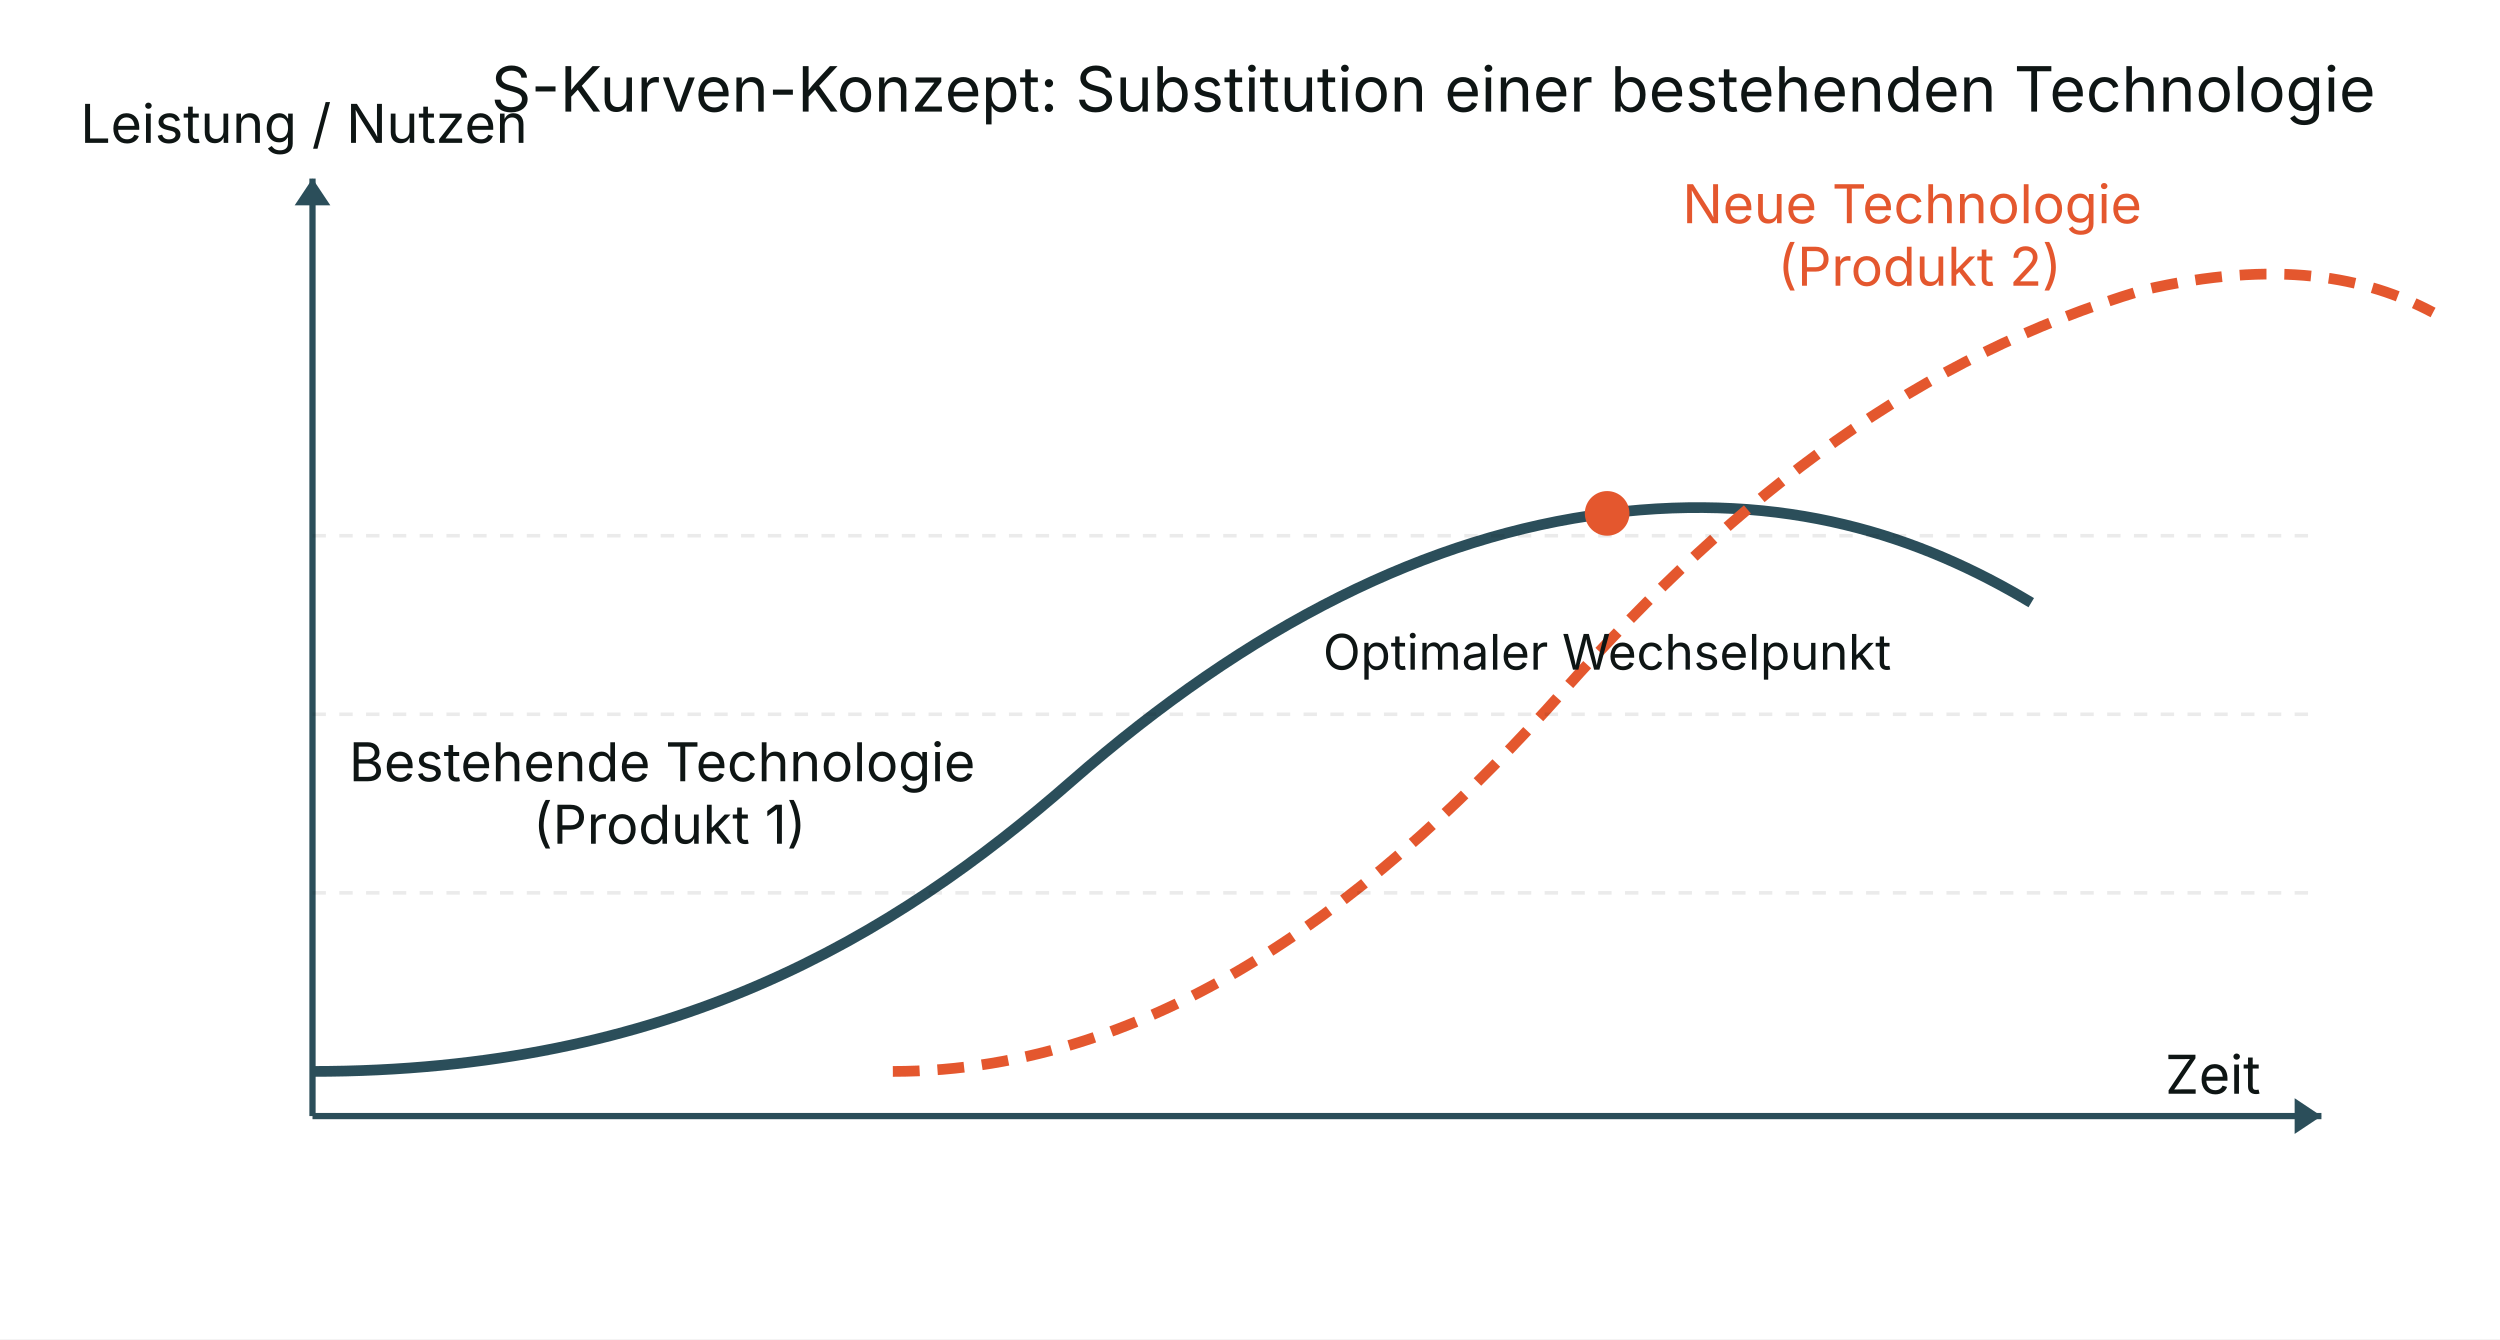
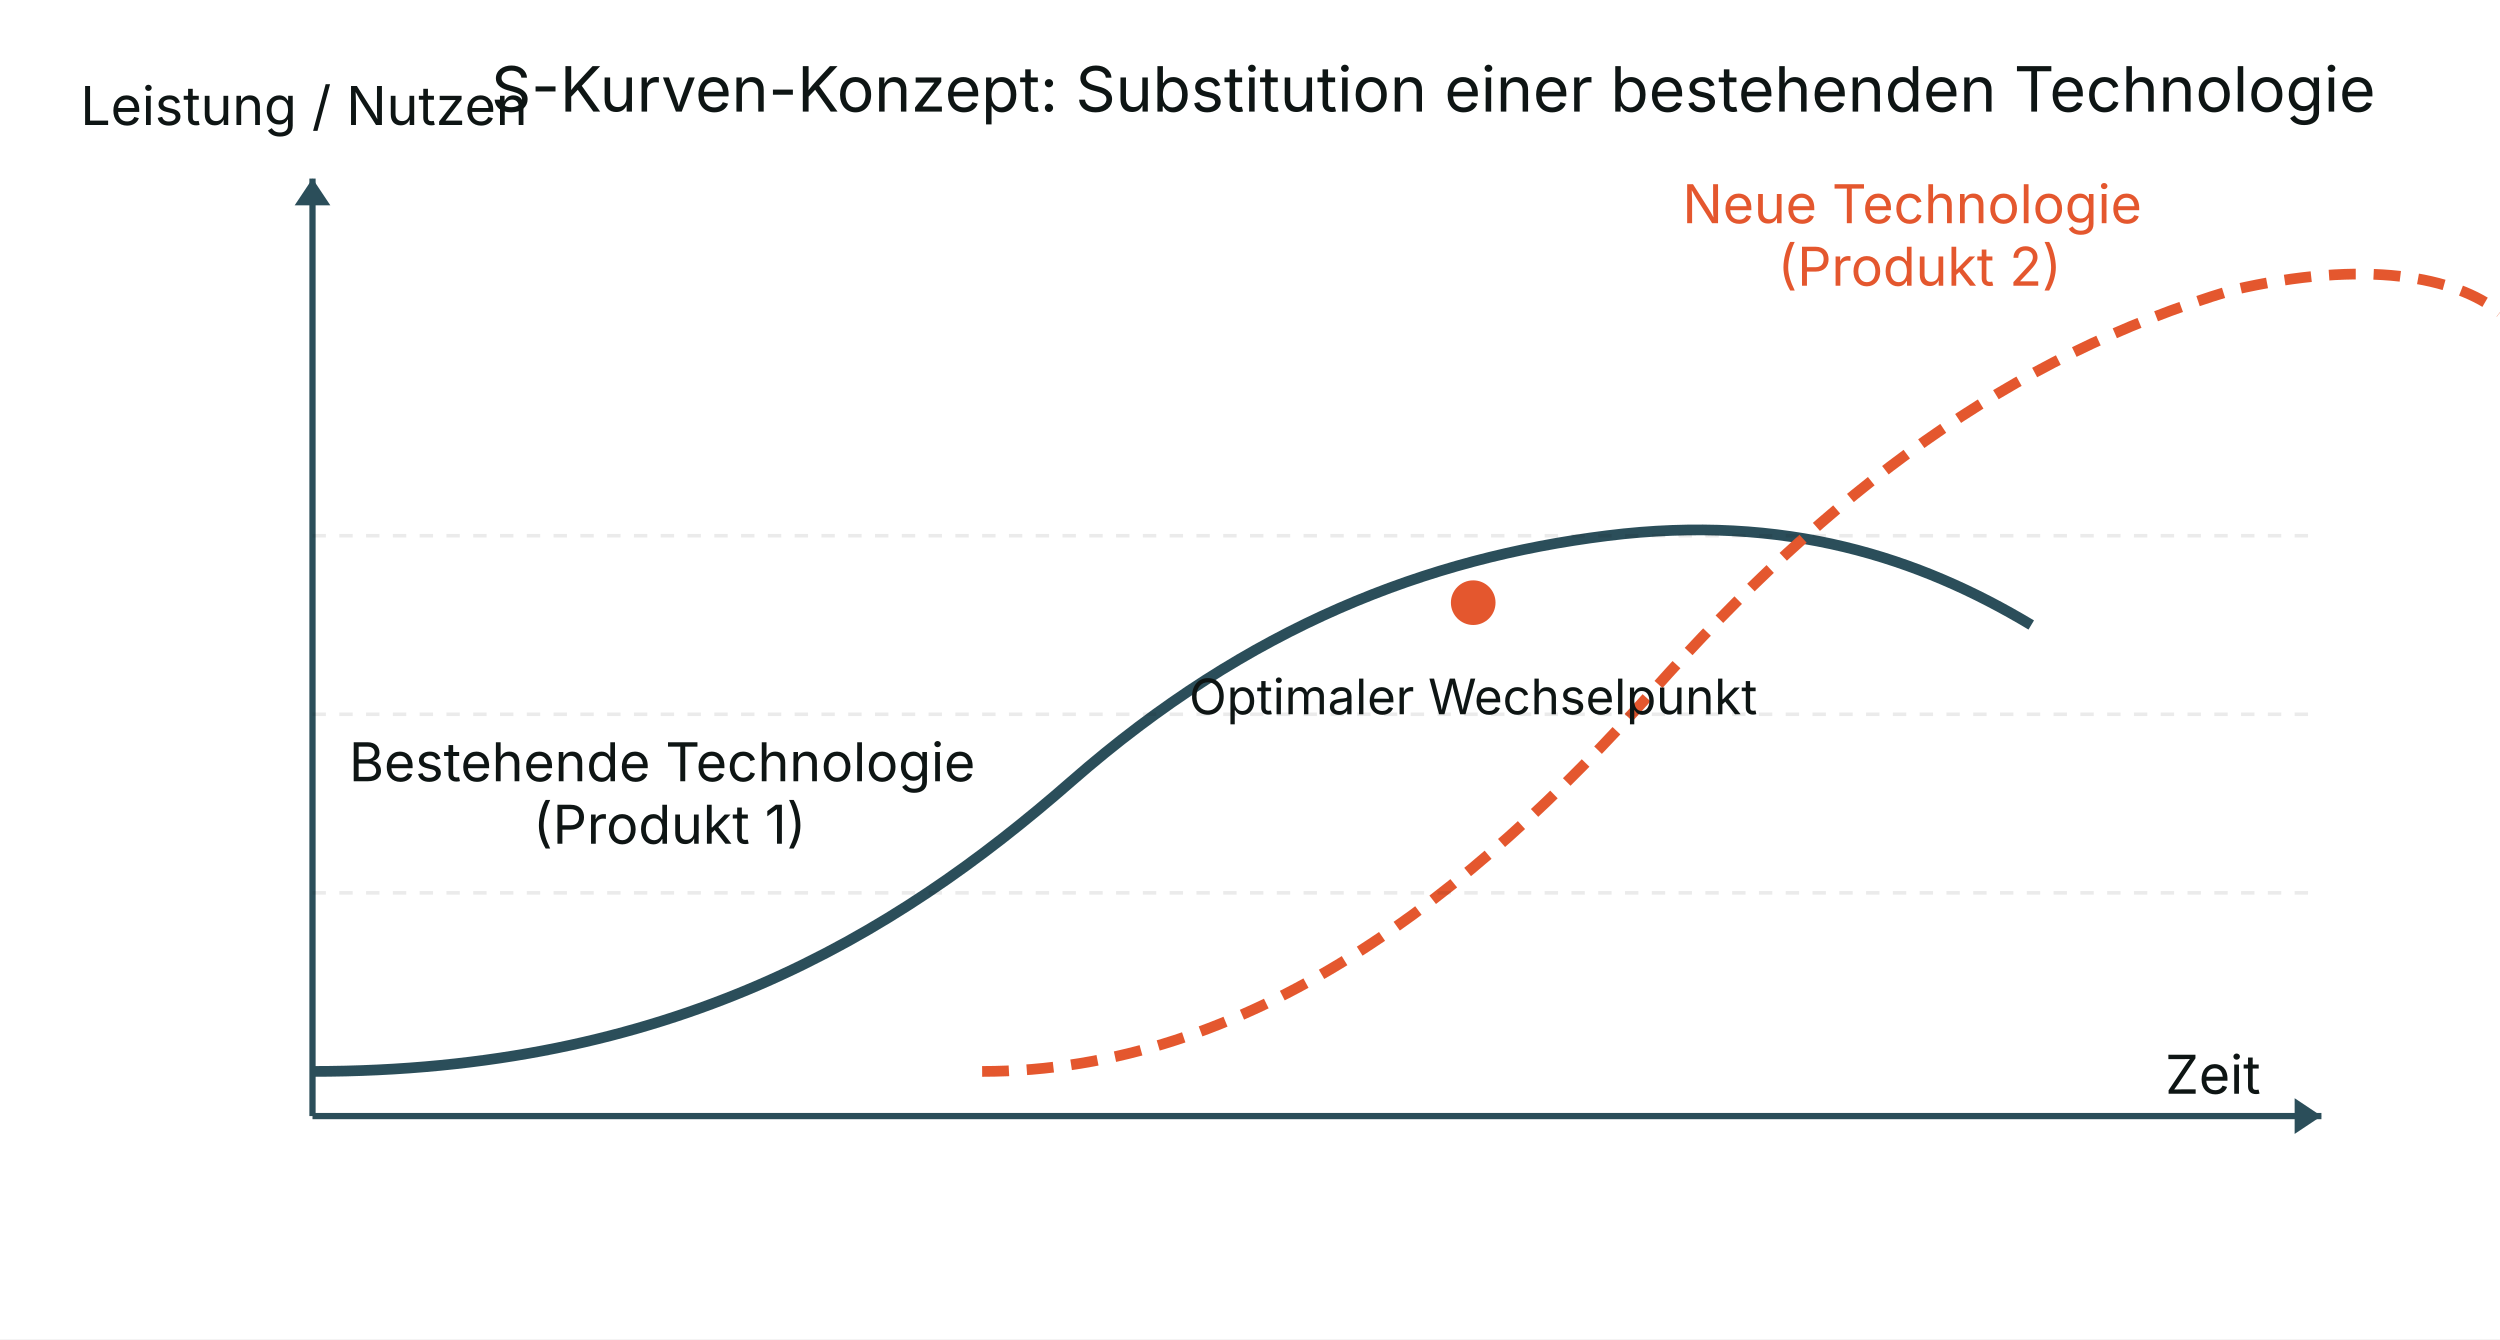
<svg xmlns="http://www.w3.org/2000/svg" width="560" height="300" viewBox="0 0 560 300">
  <rect x="0" y="0" width="560" height="300" fill="white" />
  <line x1="70" y1="250" x2="520" y2="250" stroke="#2B4E5A" stroke-width="1.4" />
  <line x1="70" y1="40" x2="70" y2="250" stroke="#2B4E5A" stroke-width="1.4" />
  <polygon points="520,250 514,246 514,254" fill="#2B4E5A" />
  <polygon points="70,40 66,46 74,46" fill="#2B4E5A" />
-   <text x="18" y="32" font-size="12" font-family="system-ui, -apple-system, sans-serif" fill="#0E1514">
+   <text x="18" y="28" font-size="12" font-family="system-ui, -apple-system, sans-serif" fill="#0E1514">
    Leistung / Nutzen
  </text>
  <text x="485" y="245" font-size="12" font-family="system-ui, -apple-system, sans-serif" fill="#0E1514">
    Zeit
  </text>
-   <path d="M 70 240            C 150 240 200 210 240 175            C 280 140 320 120 360 115            C 400 110 430 120 455 135" fill="none" stroke="#2B4E5A" stroke-width="2.4" />
-   <path d="M 200 240            C 260 240 310 200 350 155            C 390 110 430 80 480 65            C 510 58 530 62 545 70" fill="none" stroke="#E4572E" stroke-width="2.4" stroke-dasharray="6 4" />
+   <path d="M 70 240            C 150 240 200 210 240 175            C 280 140 320 125 360 120            C 400 115 430 125 455 140" fill="none" stroke="#2B4E5A" stroke-width="2.4" />
+   <path d="M 220 240            C 280 240 330 200 370 155            C 410 110 450 80 500 65            C 530 58 550 62 560 70" fill="none" stroke="#E4572E" stroke-width="2.4" stroke-dasharray="6 4" />
  <line x1="70" y1="200" x2="520" y2="200" stroke="rgba(0,0,0,0.08)" stroke-width="0.8" stroke-dasharray="3 3" />
  <line x1="70" y1="160" x2="520" y2="160" stroke="rgba(0,0,0,0.08)" stroke-width="0.8" stroke-dasharray="3 3" />
  <line x1="70" y1="120" x2="520" y2="120" stroke="rgba(0,0,0,0.08)" stroke-width="0.8" stroke-dasharray="3 3" />
  <text x="150" y="175" font-size="12" text-anchor="middle" font-family="system-ui, -apple-system, sans-serif" fill="#0E1514">
    <tspan x="150" dy="0">Bestehende Technologie</tspan>
    <tspan x="150" dy="14">(Produkt 1)</tspan>
  </text>
  <text x="430" y="50" font-size="12" text-anchor="middle" font-family="system-ui, -apple-system, sans-serif" fill="#E4572E">
    <tspan x="430" dy="0">Neue Technologie</tspan>
    <tspan x="430" dy="14">(Produkt 2)</tspan>
  </text>
-   <circle cx="360" cy="115" r="5" fill="#E4572E" />
-   <text x="360" y="150" font-size="11" text-anchor="middle" font-family="system-ui, -apple-system, sans-serif" fill="#0E1514">
+   <circle cx="330" cy="135" r="5" fill="#E4572E" />
+   <text x="330" y="160" font-size="11" text-anchor="middle" font-family="system-ui, -apple-system, sans-serif" fill="#0E1514">
    Optimaler Wechselpunkt
  </text>
  <text x="110" y="25" font-size="14" font-family="system-ui, -apple-system, sans-serif" fill="#0E1514">
    S-Kurven-Konzept: Substitution einer bestehenden Technologie
  </text>
</svg>
